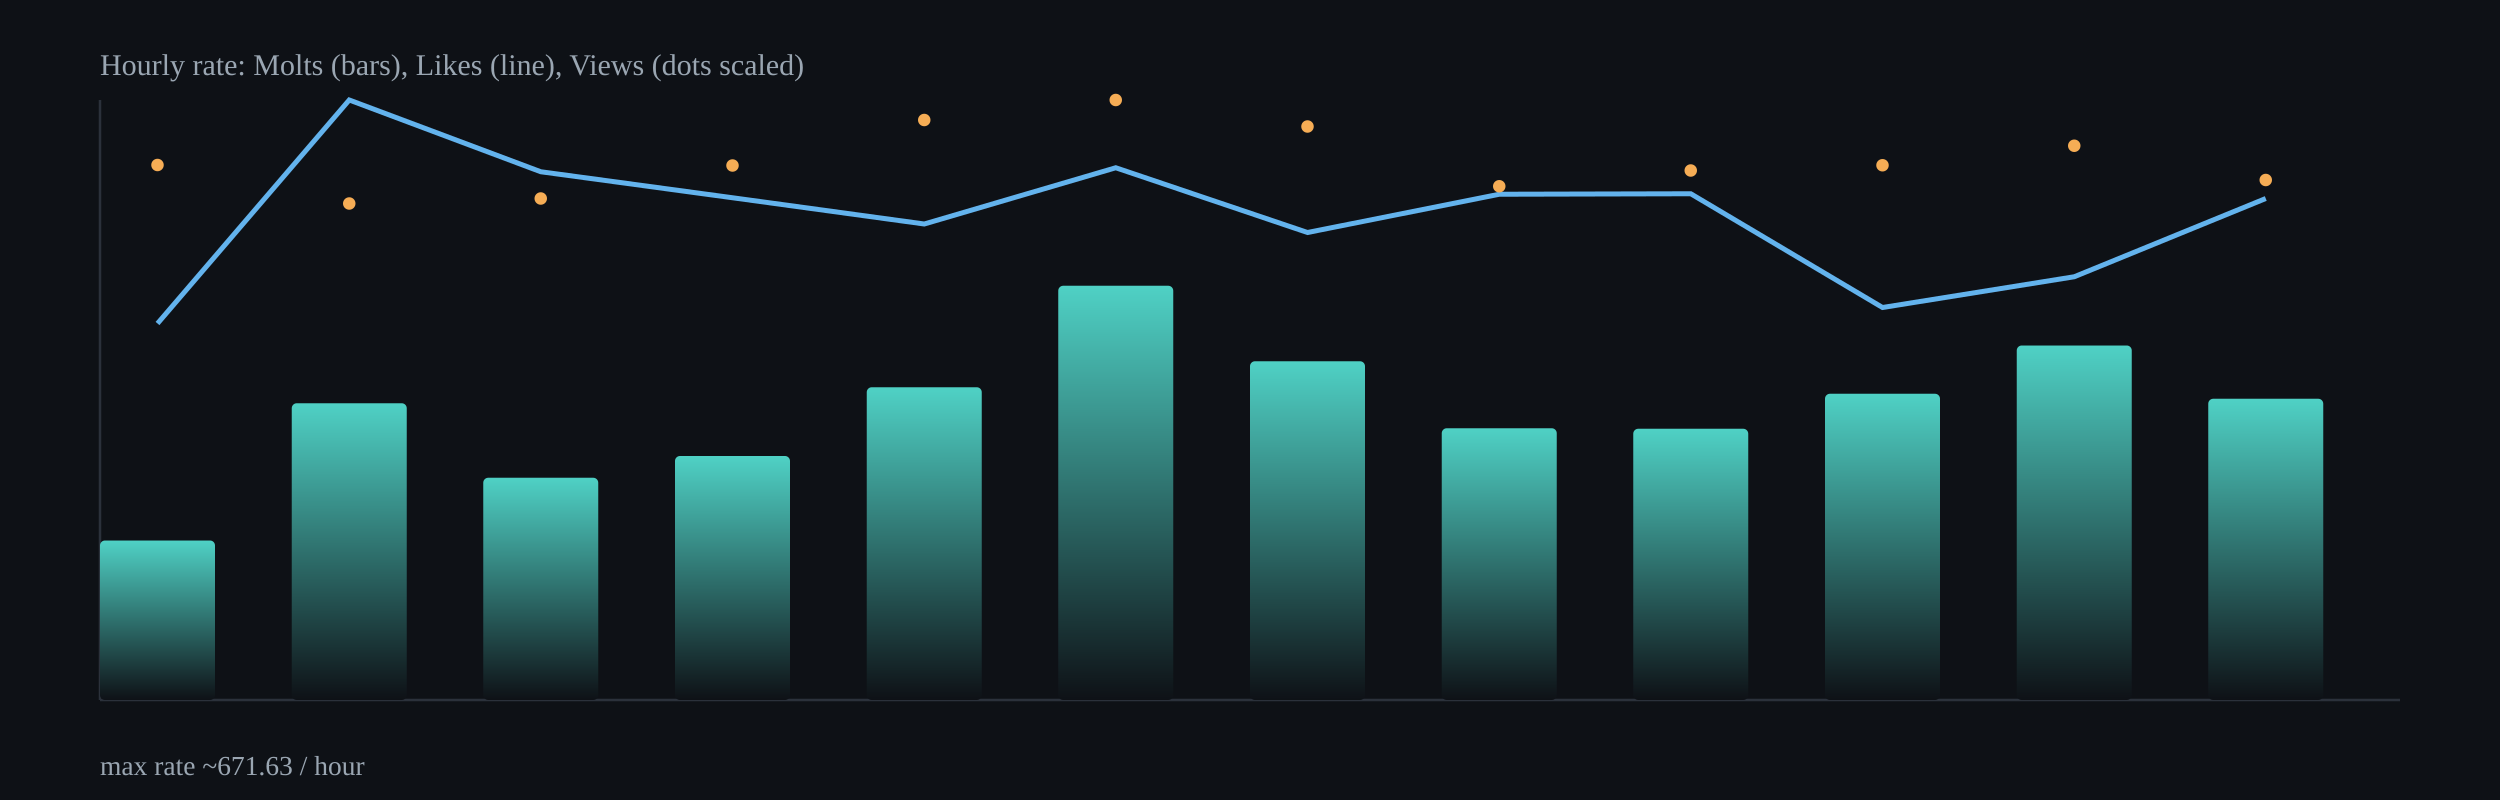
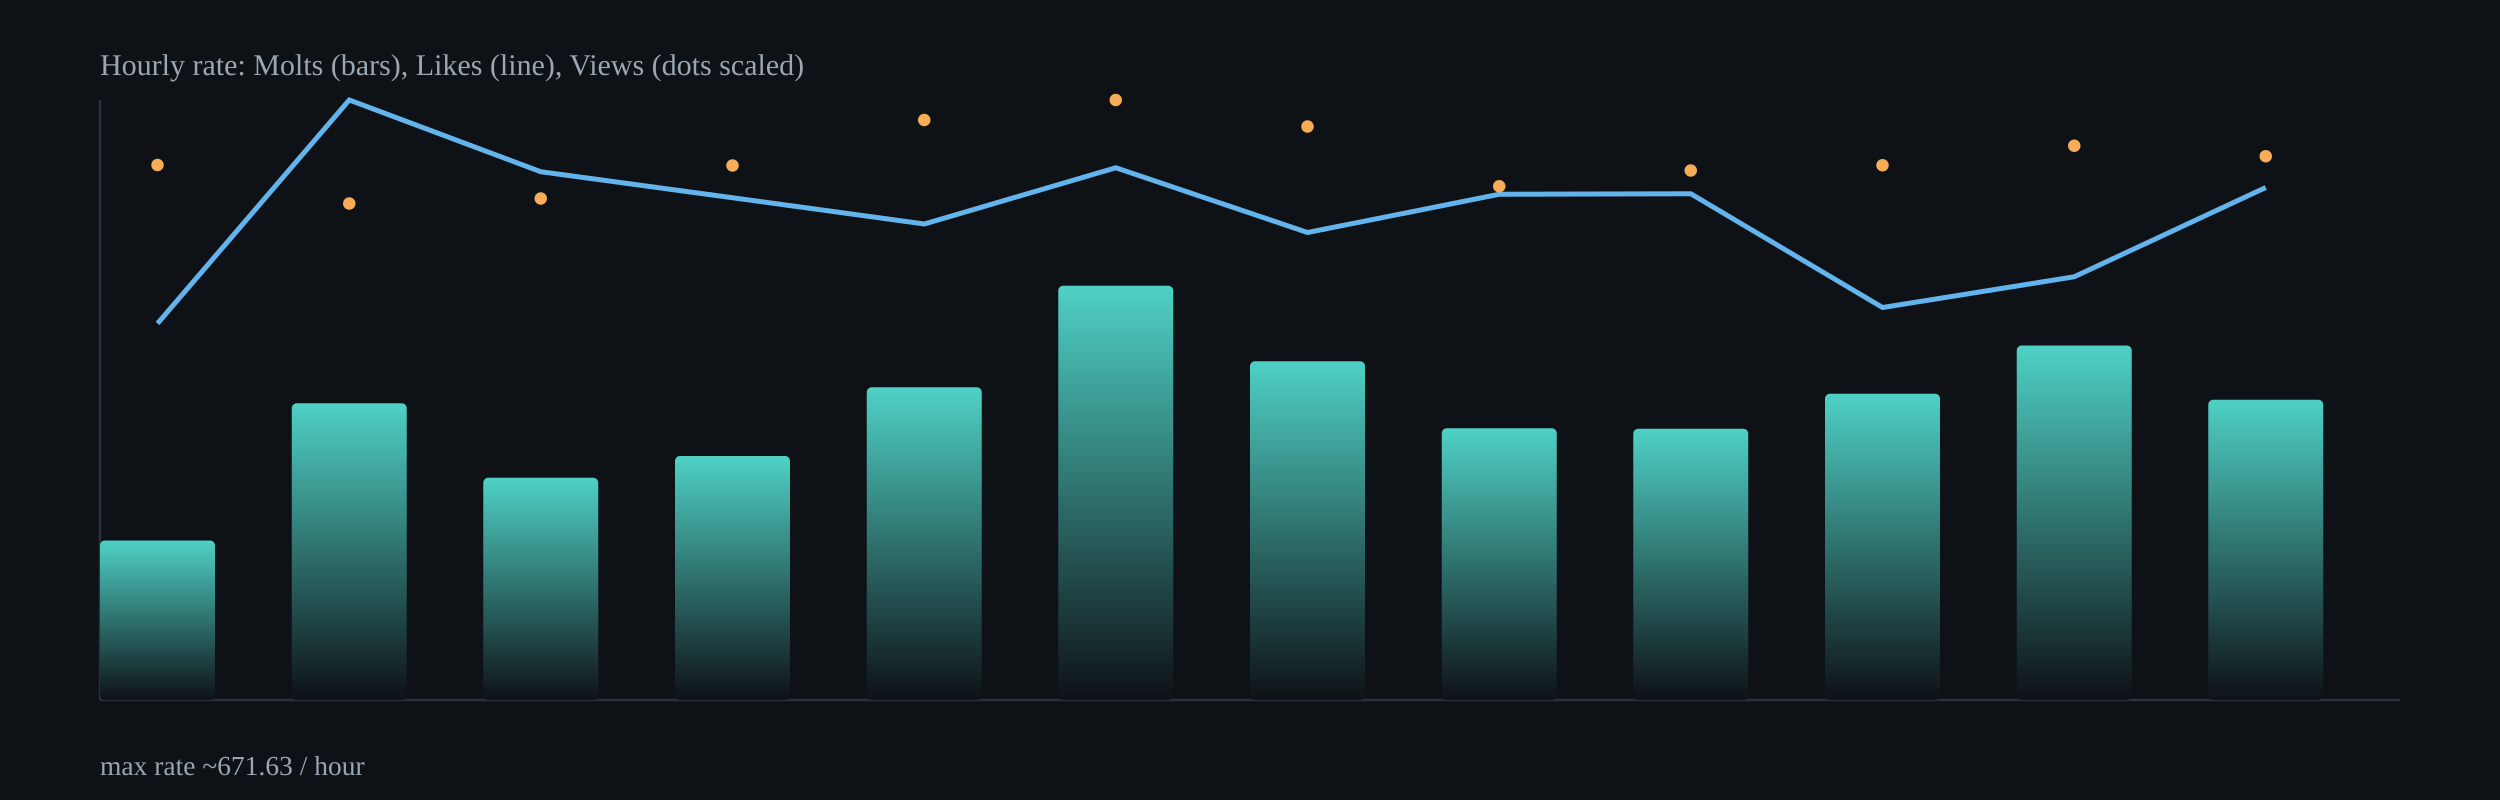
<svg xmlns="http://www.w3.org/2000/svg" width="1000" height="320" viewBox="0 0 1000 320">
  <defs>
    <linearGradient id="barGrad" x1="0" x2="0" y1="0" y2="1">
      <stop offset="0%" stop-color="#4fd1c5" />
      <stop offset="100%" stop-color="#0e1116" />
    </linearGradient>
  </defs>
  <rect x="0" y="0" width="1000" height="320" fill="#0e1116" />
  <g stroke="#2b313b" stroke-width="1">
    <line x1="40" y1="280" x2="960" y2="280" />
    <line x1="40" y1="40" x2="40" y2="280" />
  </g>
  <rect x="40.0" y="216.2" width="46.0" height="63.8" rx="2" fill="url(#barGrad)" />
  <rect x="116.7" y="161.3" width="46.0" height="118.7" rx="2" fill="url(#barGrad)" />
  <rect x="193.3" y="191.1" width="46.0" height="88.9" rx="2" fill="url(#barGrad)" />
  <rect x="270.0" y="182.4" width="46.0" height="97.6" rx="2" fill="url(#barGrad)" />
  <rect x="346.7" y="154.9" width="46.0" height="125.1" rx="2" fill="url(#barGrad)" />
  <rect x="423.3" y="114.3" width="46.0" height="165.7" rx="2" fill="url(#barGrad)" />
  <rect x="500.0" y="144.5" width="46.0" height="135.5" rx="2" fill="url(#barGrad)" />
  <rect x="576.7" y="171.3" width="46.0" height="108.7" rx="2" fill="url(#barGrad)" />
  <rect x="653.3" y="171.5" width="46.0" height="108.5" rx="2" fill="url(#barGrad)" />
  <rect x="730.0" y="157.5" width="46.0" height="122.5" rx="2" fill="url(#barGrad)" />
  <rect x="806.7" y="138.2" width="46.0" height="141.8" rx="2" fill="url(#barGrad)" />
-   <rect x="883.3" y="159.5" width="46.0" height="120.5" rx="2" fill="url(#barGrad)" />
-   <polyline fill="none" stroke="#63b3ed" stroke-width="2" points="63.0,129.4 139.7,40.0 216.3,68.7 293.0,79.1 369.7,89.6 446.3,67.1 523.0,93.0 599.7,77.7 676.3,77.5 753.0,123.0 829.7,110.7 906.3,79.4" />
+   <rect x="883.3" y="159.9" width="46.0" height="120.1" rx="2" fill="url(#barGrad)" />
+   <polyline fill="none" stroke="#63b3ed" stroke-width="2" points="63.0,129.4 139.7,40.0 216.3,68.7 293.0,79.1 369.7,89.6 446.3,67.1 523.0,93.0 599.7,77.7 676.3,77.5 753.0,123.0 829.7,110.7 906.3,75.0" />
  <circle cx="63.0" cy="66.0" r="2.5" fill="#f6ad55" />
  <circle cx="139.7" cy="81.4" r="2.5" fill="#f6ad55" />
  <circle cx="216.3" cy="79.4" r="2.5" fill="#f6ad55" />
  <circle cx="293.0" cy="66.2" r="2.5" fill="#f6ad55" />
  <circle cx="369.7" cy="48.0" r="2.5" fill="#f6ad55" />
  <circle cx="446.3" cy="40.0" r="2.5" fill="#f6ad55" />
  <circle cx="523.0" cy="50.6" r="2.5" fill="#f6ad55" />
  <circle cx="599.7" cy="74.5" r="2.5" fill="#f6ad55" />
  <circle cx="676.3" cy="68.2" r="2.5" fill="#f6ad55" />
  <circle cx="753.0" cy="66.1" r="2.5" fill="#f6ad55" />
  <circle cx="829.7" cy="58.3" r="2.5" fill="#f6ad55" />
-   <circle cx="906.3" cy="72.0" r="2.5" fill="#f6ad55" />
+   <circle cx="906.3" cy="62.5" r="2.5" fill="#f6ad55" />
  <text x="40" y="30" fill="#9aa6b2" font-size="12">Hourly rate: Molts (bars), Likes (line), Views (dots scaled)</text>
  <text x="40" y="310" fill="#9aa6b2" font-size="11">max rate ~671.63 / hour</text>
</svg>
